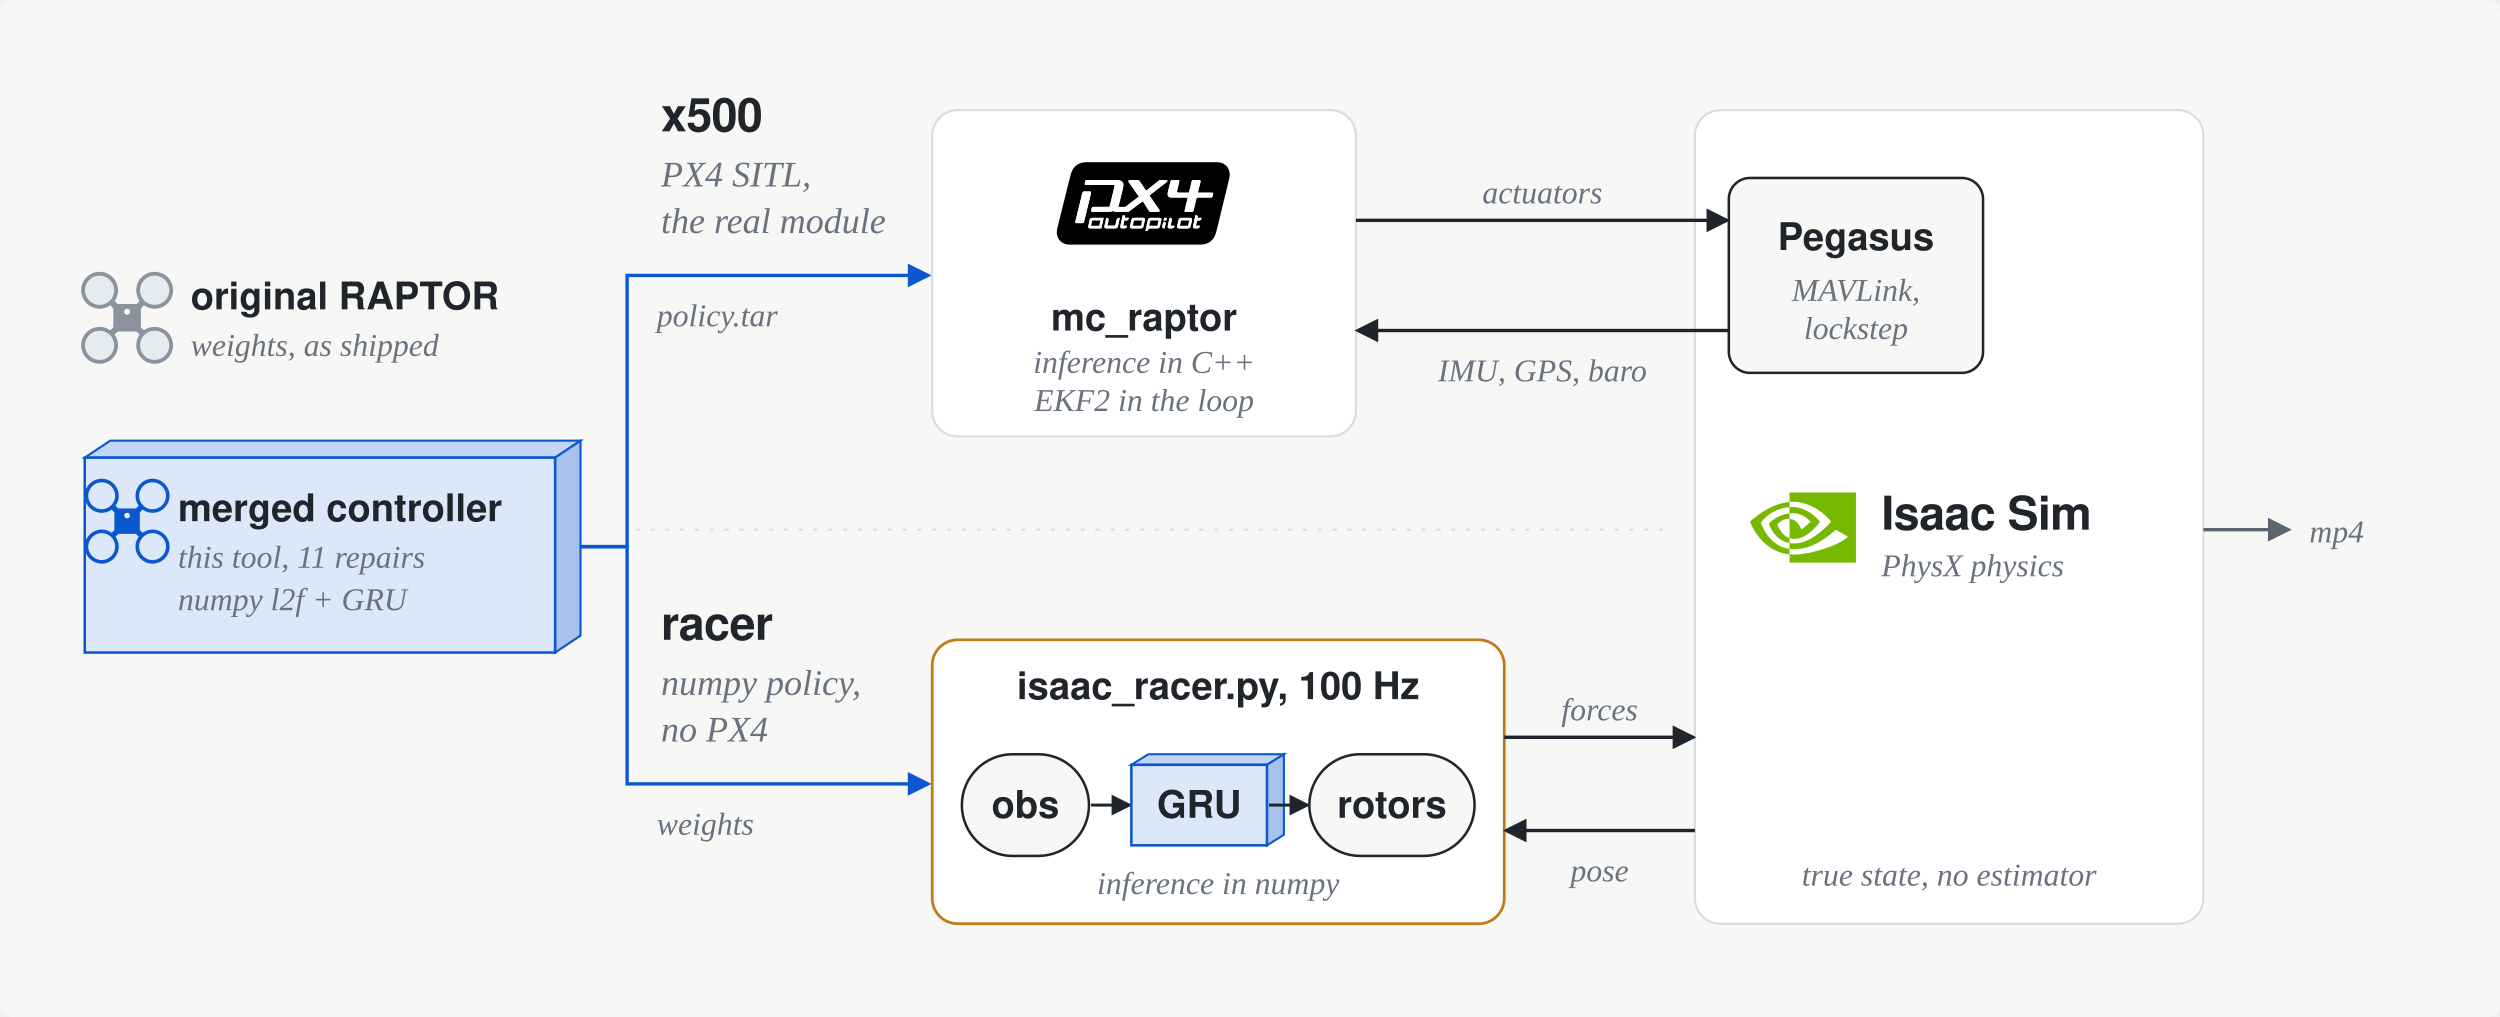
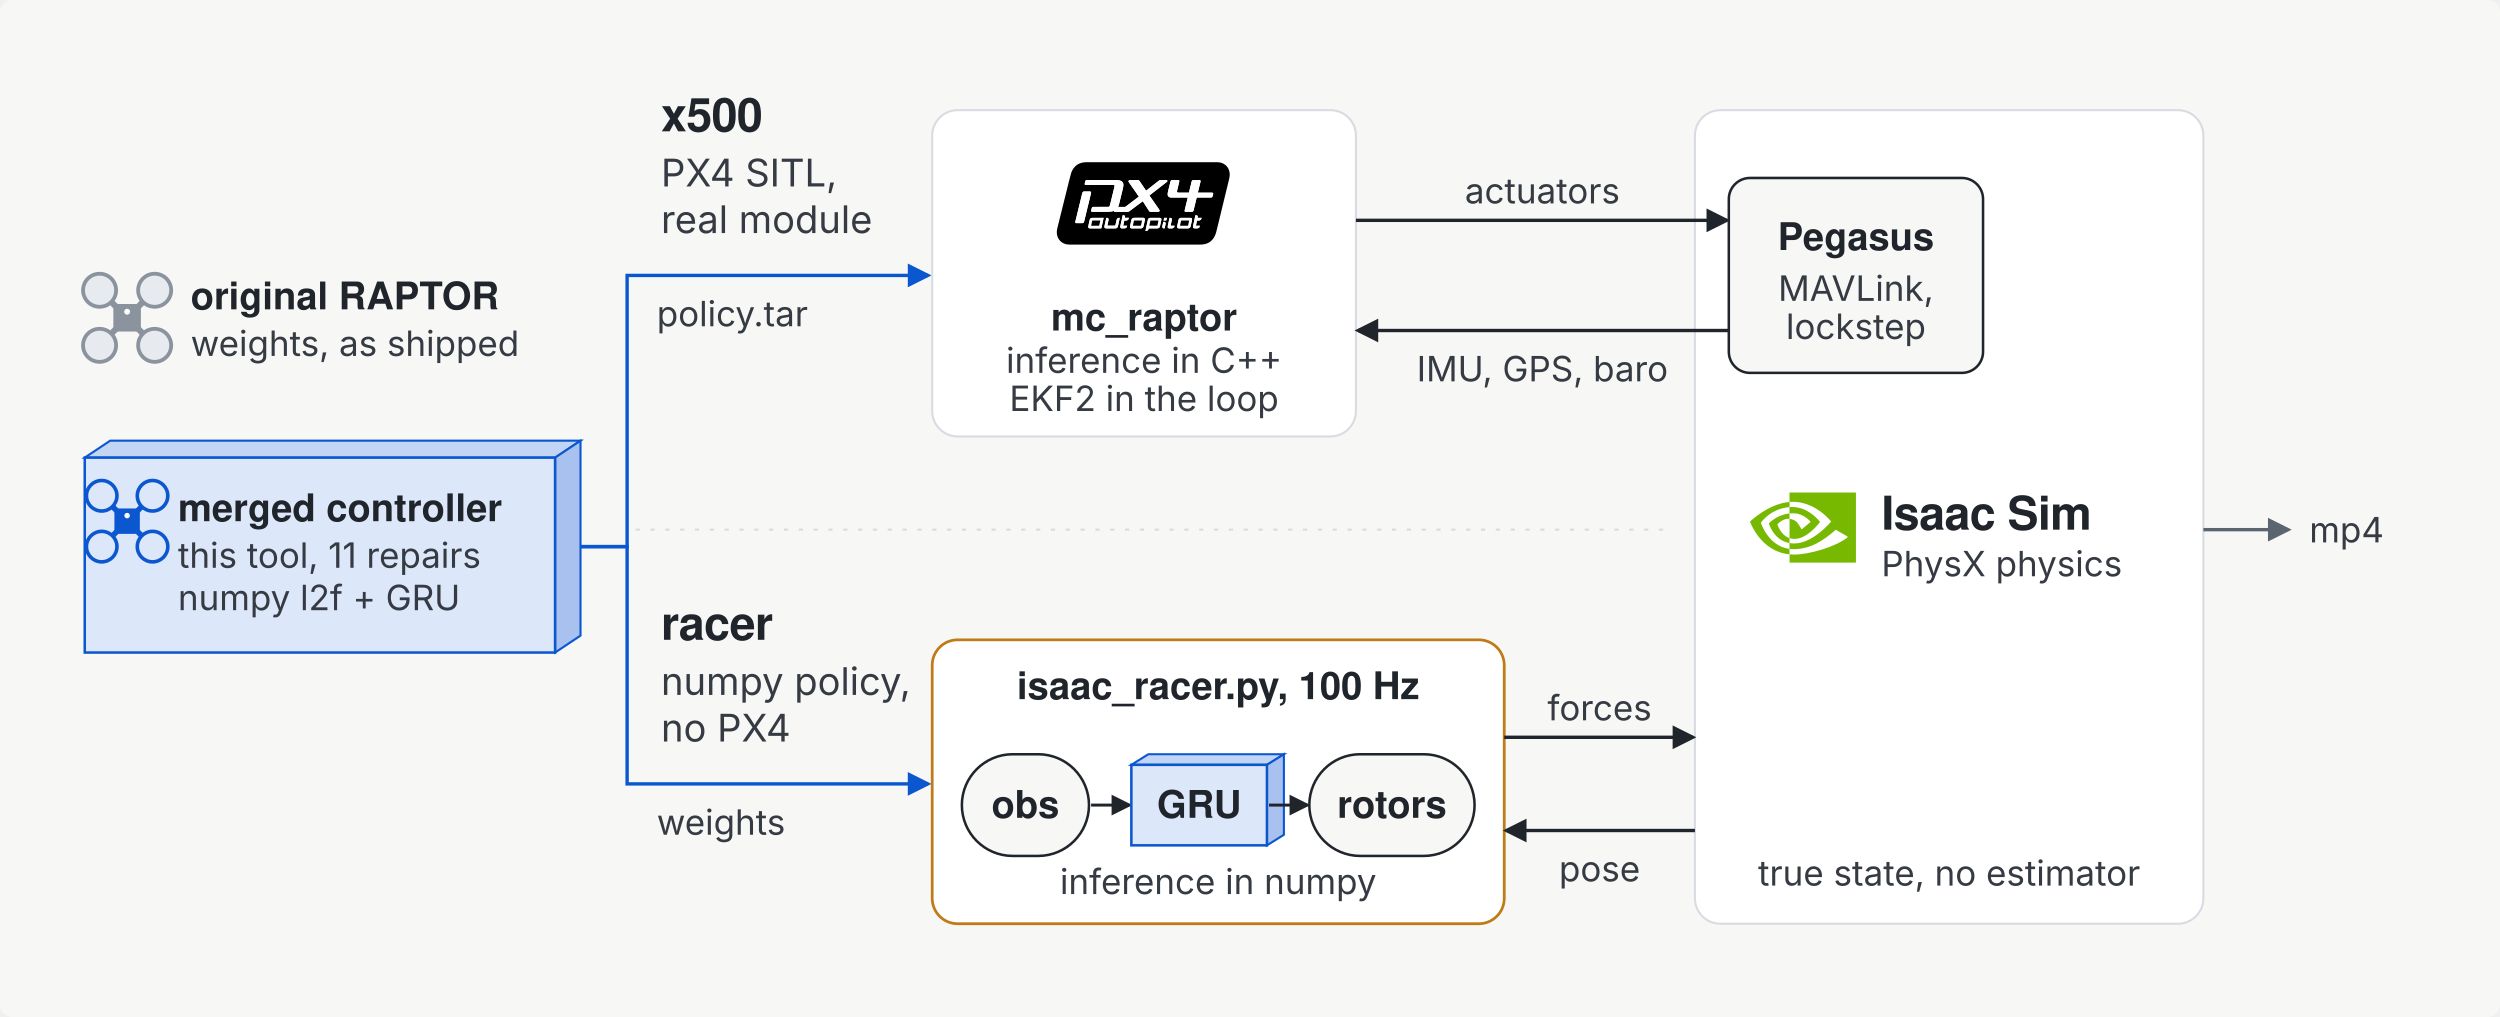
<svg xmlns="http://www.w3.org/2000/svg" width="1180" height="480" viewBox="0 0 1180 480" color="#20242B" role="img" aria-label="Two deployments of the merged controller (this tool), both with Isaac Sim as the plant: the x500 flies them through the real mc_raptor module in PX4 SITL, which talks MAVLink in lockstep to the Pegasus backend inside Isaac; the racer flies them through our numpy policy and rotor model, applying forces to a PhysX body directly.">
  <style>
text { fill: #20242B; }
.name { font: 700 22px Helvetica, Arial, sans-serif; letter-spacing: -0.3px; }
.name-sm { font: 700 18px Helvetica, Arial, sans-serif; }
- .cap { font: italic 17px Georgia, 'Times New Roman', serif; fill: #6A7280; }
- .cap-sm { font: italic 15px Georgia, 'Times New Roman', serif; fill: #6A7280; }
- .lbl-sm { font: 14px Helvetica, Arial, sans-serif; fill: #6A7280; }
+ .cap { font: 18px Inter, -apple-system, BlinkMacSystemFont, 'Segoe UI', Roboto, Helvetica, Arial, sans-serif; fill: #363B43; }
+ .cap-sm { font: 16.5px Inter, -apple-system, BlinkMacSystemFont, 'Segoe UI', Roboto, Helvetica, Arial, sans-serif; fill: #363B43; }
+ .lbl-sm { font: 15px Helvetica, Arial, sans-serif; fill: #363B43; }
.bl { fill: #0B57D0; }
</style>
  <defs>
    <marker id="arr" viewBox="0 0 10 10" refX="8.5" refY="5" markerWidth="7" markerHeight="7" orient="auto-start-reverse">
      <path d="M0 0 L10 5 L0 10 z" fill="#20242B" />
    </marker>
    <marker id="arrB" viewBox="0 0 10 10" refX="8.5" refY="5" markerWidth="7" markerHeight="7" orient="auto-start-reverse">
      <path d="M0 0 L10 5 L0 10 z" fill="#0B57D0" />
    </marker>
    <marker id="arrA" viewBox="0 0 10 10" refX="8.5" refY="5" markerWidth="7" markerHeight="7" orient="auto-start-reverse">
      <path d="M0 0 L10 5 L0 10 z" fill="#C07A17" />
    </marker>
    <marker id="arrG" viewBox="0 0 10 10" refX="8.5" refY="5" markerWidth="7" markerHeight="7" orient="auto-start-reverse">
      <path d="M0 0 L10 5 L0 10 z" fill="#5B6570" />
    </marker>
  </defs>
  <rect width="1180" height="480" rx="6" fill="#F7F8F6" />
  <path d="M47 137 L73 163 M47 163 L73 137" stroke="#8B939E" stroke-width="2.9" stroke-linecap="round" fill="none" />
  <circle cx="47" cy="137" r="7.8" fill="#E7EAEE" stroke="#8B939E" stroke-width="1.8" />
  <circle cx="73" cy="137" r="7.8" fill="#E7EAEE" stroke="#8B939E" stroke-width="1.8" />
  <circle cx="47" cy="163" r="7.8" fill="#E7EAEE" stroke="#8B939E" stroke-width="1.8" />
  <circle cx="73" cy="163" r="7.8" fill="#E7EAEE" stroke="#8B939E" stroke-width="1.8" />
  <rect x="53.5" y="143.5" width="13" height="13" rx="2.3" fill="#8B939E" />
  <circle cx="60" cy="147.14" r="1.4" fill="#FFFFFF" />
  <text x="90" y="146" class="name-sm">original RAPTOR</text>
  <text x="90" y="168" class="cap-sm">weights, as shipped</text>
  <path d="M40 216 L52 208 L274 208 L262 216 Z" fill="#C3D5F5" stroke="#0B57D0" stroke-width="1" />
  <path d="M262 216 L274 208 L274 300 L262 308 Z" fill="#A9C1EE" stroke="#0B57D0" stroke-width="1" />
  <rect x="40" y="216" width="222" height="92" fill="#DCE7FA" stroke="#0B57D0" stroke-width="1.2" />
  <path d="M48 234 L72 258 M48 258 L72 234" stroke="#0B57D0" stroke-width="2.6" stroke-linecap="round" fill="none" />
  <circle cx="48" cy="234" r="7.2" fill="#DCE7FA" stroke="#0B57D0" stroke-width="1.7" />
  <circle cx="72" cy="234" r="7.2" fill="#DCE7FA" stroke="#0B57D0" stroke-width="1.7" />
  <circle cx="48" cy="258" r="7.2" fill="#DCE7FA" stroke="#0B57D0" stroke-width="1.7" />
  <circle cx="72" cy="258" r="7.2" fill="#DCE7FA" stroke="#0B57D0" stroke-width="1.7" />
  <rect x="54.0" y="240.0" width="12" height="12" rx="2.2" fill="#0B57D0" />
  <circle cx="60" cy="243.36" r="1.3" fill="#FFFFFF" />
  <text x="84" y="246" class="name-sm">merged controller</text>
  <text x="84" y="268" class="cap-sm">this tool, 11 repairs</text>
  <text x="84" y="288" class="cap-sm">numpy l2f + GRU</text>
  <path d="M274 258.0 H296 V130 H438" stroke="#0B57D0" stroke-width="1.6" fill="none" marker-end="url(#arrB)" />
  <text x="310" y="154" text-anchor="start" class="cap-sm">policy.tar</text>
  <path d="M274 258.0 H296 V370 H438" stroke="#0B57D0" stroke-width="1.6" fill="none" marker-end="url(#arrB)" />
  <text x="310" y="394" text-anchor="start" class="cap-sm">weights</text>
  <rect x="800" y="52" width="240" height="384" rx="12" fill="#FFFFFF" stroke="#D8DCE2" />
  <path d="M300 250 H790" stroke="#D8DCE2" stroke-width="1" stroke-dasharray="2 5" />
  <svg x="826" y="224" width="50.0" height="50.0" viewBox="0.0 0.0 24.0 24.0" overflow="visible">
    <g fill="#76B900">
      <path d="M8.948 8.798v-1.43a6.7 6.7 0 0 1 .424-.018c3.922-.124 6.493 3.374 6.493 3.374s-2.774 3.851-5.75 3.851c-.398 0-.787-.062-1.158-.185v-4.346c1.528.185 1.837.857 2.747 2.385l2.04-1.714s-1.492-1.952-4-1.952a6.016 6.016 0 0 0-.796.035m0-4.735v2.138l.424-.027c5.45-.185 9.01 4.47 9.01 4.47s-4.08 4.964-8.33 4.964c-.37 0-.733-.035-1.095-.097v1.325c.3.035.61.062.91.062 3.957 0 6.82-2.023 9.593-4.408.459.371 2.34 1.263 2.73 1.652-2.633 2.208-8.772 3.984-12.253 3.984-.335 0-.653-.018-.971-.053v1.864H24V4.063zm0 10.326v1.131c-3.657-.654-4.673-4.46-4.673-4.46s1.758-1.944 4.673-2.262v1.237H8.94c-1.528-.186-2.73 1.245-2.73 1.245s.68 2.412 2.739 3.11M2.456 10.9s2.164-3.197 6.5-3.533V6.201C4.153 6.59 0 10.653 0 10.653s2.35 6.802 8.948 7.42v-1.237c-4.84-.6-6.492-5.936-6.492-5.936z" />
    </g>
  </svg>
  <text x="888" y="250" class="name">Isaac Sim</text>
  <text x="888" y="272" class="cap-sm">PhysX physics</text>
  <path d="M1040 250 H1080" stroke="#5B6570" stroke-width="1.6" fill="none" marker-end="url(#arrG)" />
  <text x="1090" y="256" class="cap-sm">mp4</text>
  <text x="312" y="62" class="name">x500</text>
  <text x="312" y="88" class="cap">PX4 SITL,</text>
-   <text x="312" y="110" class="cap">the real module</text>
+   <text x="312" y="110" class="cap">real module</text>
  <rect x="440" y="52" width="200" height="154" rx="12" fill="#FFFFFF" stroke="#D8DCE2" />
  <svg x="498.0" y="64" width="83.2" height="64.0" viewBox="0.0 0.0 650.0 500.0" overflow="visible">
    <g>
      <style type="text/css">
	.st0{fill:#FFFFFF;}
</style>
      <g>
        <path class="st0" d="M294.82,401.96c79.74,0,159.48,0.01,239.23-0.02c6.4,0,12.77-0.41,19.02-1.96   c11.51-2.86,21.12-8.67,28.49-18.07c6.12-7.8,10.16-16.62,12.59-26.13c4.11-16.08,7.95-32.24,11.87-48.37   c6.04-24.86,12.03-49.73,18.07-74.59c5.79-23.87,11.56-47.75,17.43-71.6c2.28-9.24,3.48-18.47,1.43-27.91   c-2.17-9.98-6.96-18.42-14.89-24.93c-8.8-7.22-19.09-10.24-30.31-10.24C436.83,98.12,275.92,98.12,115,98.13   c-5.72,0-11.38,0.69-16.93,2.1c-9.92,2.52-18.51,7.36-25.46,14.93c-6.72,7.32-11.33,15.91-14.11,25.36   c-2.76,9.38-5.02,18.91-7.39,28.4c-7.21,28.91-14.37,57.83-21.54,86.75c-6.83,27.54-13.6,55.09-20.52,82.61   c-2.3,9.16-3.73,18.31-1.82,27.71c2.34,11.58,8.11,20.96,17.84,27.77c8.69,6.08,18.54,8.21,28.97,8.21   C134.31,401.96,214.56,401.96,294.82,401.96z" />
        <path d="M294.82,401.96c-80.26,0-160.52,0-240.77,0c-10.43,0-20.28-2.14-28.97-8.21c-9.73-6.8-15.5-16.19-17.84-27.77   c-1.91-9.41-0.48-18.55,1.82-27.71c6.92-27.52,13.69-55.07,20.52-82.61c7.17-28.92,14.33-57.84,21.54-86.75   c2.37-9.49,4.63-19.02,7.39-28.4c2.79-9.45,7.39-18.04,14.11-25.36c6.95-7.57,15.54-12.41,25.46-14.93   c5.55-1.41,11.21-2.1,16.93-2.1c160.92-0.01,321.83-0.02,482.75,0.01c11.22,0,21.51,3.02,30.31,10.24   c7.93,6.51,12.72,14.95,14.89,24.93c2.05,9.43,0.84,18.67-1.43,27.91c-5.88,23.85-11.64,47.73-17.43,71.6   c-6.03,24.86-12.03,49.73-18.07,74.59c-3.92,16.13-7.75,32.29-11.87,48.37c-2.43,9.51-6.47,18.33-12.59,26.13   c-7.37,9.4-16.98,15.21-28.49,18.07c-6.25,1.55-12.63,1.96-19.02,1.96C454.31,401.97,374.56,401.96,294.82,401.96z M347.77,220.94   c0.2-0.26,0.25-0.37,0.33-0.44c21.16-16.45,42.32-32.89,63.48-49.34c1.51-1.17,2.99-2.45,2.37-4.68c-0.67-2.39-2.7-2.47-4.68-2.56   c-0.11,0-0.23-0.01-0.34-0.01c-6.75,0-13.51-0.14-20.26,0.09c-1.88,0.06-4.05,0.75-5.53,1.89c-12.16,9.41-24.18,18.99-36.25,28.52   c-3.71,2.93-7.42,5.85-11.18,8.81c-0.33-0.44-0.58-0.74-0.8-1.07c-7.85-11.51-15.75-22.98-23.48-34.56   c-1.81-2.71-4.04-3.73-7.14-3.7c-8.64,0.06-17.29,0.02-25.93,0.03c-1.03,0-2.07,0.01-3.09,0.13c-4.3,0.51-5.95,4.08-3.52,7.56   c8.94,12.84,17.89,25.67,26.84,38.51c3.42,4.91,6.83,9.83,10.3,14.82c-0.51,0.43-0.93,0.82-1.38,1.16   c-15.71,12-31.42,24-47.17,35.95c-0.75,0.57-1.84,0.96-2.77,0.97c-7.9,0.08-15.8,0.05-23.7,0.04c-0.47,0-0.95-0.07-1.31-0.1   c1.17-3.58,2.5-6.98,3.38-10.49c4.3-17.27,8.52-34.56,12.69-51.87c1.41-5.86,3.06-11.67,3.26-17.78   c0.28-8.53-3.37-14.09-11.46-16.73c-6.09-1.99-12.43-2.36-18.77-2.37c-34.34-0.04-68.69-0.03-103.03-0.03   c-0.52,0-1.03-0.02-1.54,0.02c-2.8,0.2-5.09,2.01-5.74,4.6c-0.73,2.92-1.44,5.85-2.09,8.8c-0.61,2.76,0.6,4.42,3.42,4.77   c0.62,0.08,1.26,0.03,1.89,0.03c32.97,0,65.94,0,98.91,0c0.92,0,1.84-0.04,2.75,0.03c2.51,0.19,3.34,1.1,3.22,3.62   c-0.05,1.01-0.26,2.03-0.5,3.03c-4.87,20.06-9.74,40.12-14.65,60.17c-0.84,3.42-1.74,6.83-2.72,10.21   c-0.64,2.21-2.08,3.64-4.54,3.74c-0.91,0.04-1.82,0.21-2.73,0.21c-6.3,0.02-12.59,0.01-18.89,0.01c-11.28,0-22.55-0.01-33.83,0.01   c-3.53,0.01-5.66,1.69-6.51,5.1c-0.71,2.87-1.39,5.75-2.06,8.63c-0.47,2.05,0.45,3.63,2.51,4.15c0.87,0.22,1.8,0.32,2.71,0.32   c18.15,0.02,36.29,0.08,54.44-0.03c4.56-0.03,9.13-0.42,13.66-0.98c3.45-0.43,6.84-1.38,10.27-2.11c0.63,2.3,1.8,3.2,4.43,3.2   c15.68-0.01,31.37,0.01,47.05-0.14c1.7-0.02,3.68-0.68,5.05-1.69c13.71-10.09,27.33-20.31,40.97-30.49   c3.09-2.31,6.18-4.6,9.32-6.94c0.34,0.49,0.58,0.81,0.79,1.14c7.53,11.71,15.09,23.4,22.54,35.17c1.34,2.11,3.02,2.9,5.38,2.89   c8.76-0.03,17.52,0,26.27-0.03c1.08,0,2.18-0.1,3.22-0.36c3.8-0.93,4.96-4.06,2.75-7.25c-6.1-8.77-12.21-17.52-18.31-26.28   C359.98,238.49,353.89,229.73,347.77,220.94z M489.13,228.49c-0.09,0.67-0.1,1.12-0.21,1.55c-3.7,15.25-7.4,30.5-11.1,45.75   c-0.84,3.47,0.48,5.31,4.08,5.35c7.38,0.07,14.77,0.07,22.15,0c3.47-0.03,5.87-2.13,6.68-5.49c3.63-15.03,7.31-30.05,10.85-45.11   c0.41-1.76,1.13-2.08,2.73-2.08c16.2,0.05,32.4,0.03,48.59,0.02c1.03,0,2.06-0.04,3.08-0.19c2.4-0.34,4.29-2.22,4.87-4.58   c0.73-2.98,1.67-5.91,2.25-8.91c0.19-0.96-0.15-2.5-0.82-3.03c-1.02-0.8-2.56-1.3-3.88-1.3c-16.6-0.08-33.2-0.05-49.8-0.05   c-0.68,0-1.36,0-2.11,0c0.05-0.55,0.05-0.95,0.14-1.33c3.21-13.09,6.42-26.18,9.65-39.26c0.9-3.67-0.67-5.86-4.43-5.89   c-7.1-0.06-14.2-0.05-21.29,0c-3.76,0.03-6.17,2.09-7.06,5.74c-3.2,13.15-6.43,26.29-9.64,39.44c-0.18,0.74-0.33,1.33-1.39,1.33   c-12.99-0.04-25.99-0.02-38.98-0.05c-2.14,0-3.59-1.27-3.84-3.4c-0.14-1.17-0.13-2.43,0.14-3.57c2.68-11.29,5.42-22.56,8.15-33.83   c0.84-3.47-0.73-5.64-4.29-5.67c-7.1-0.06-14.2-0.05-21.29,0c-3.65,0.02-5.98,1.87-6.87,5.46c-2.88,11.59-5.78,23.17-8.51,34.8   c-0.93,3.97-1.82,8.03-1.99,12.08c-0.26,6.08,3.83,10.83,9.68,11.89c1.95,0.35,3.99,0.31,5.99,0.32   c18.72,0.02,37.43,0.01,56.15,0.01C487.55,228.49,488.27,228.49,489.13,228.49z M89.55,322.76c3.72,0,7.44,0.02,11.16-0.01   c2.91-0.02,5.42-2.04,6.1-4.81c8.58-35.29,17.16-70.58,25.74-105.88c0.93-3.81-0.89-6.08-4.85-6.09c-6.52-0.01-13.04-0.01-19.57,0   c-4.38,0-6.83,2.01-7.87,6.29c-5.09,20.99-10.21,41.97-15.32,62.96c-3.46,14.19-6.92,28.38-10.36,42.58   c-0.77,3.18,0.65,4.93,3.98,4.95C82.23,322.78,85.89,322.76,89.55,322.76z M345.36,342.26c0.77,0,1.45,0,2.13,0   c9.78,0,19.57,0.02,29.35-0.01c4.94-0.01,8.85-3.05,9.86-7.62c1.73-7.83,3.44-15.66,5.13-23.5c1.01-4.66-1.4-7.83-6.17-7.86   c-11.38-0.07-22.77-0.08-34.15,0c-4.84,0.04-8.44,3.17-9.46,7.83c-1.91,8.72-3.84,17.44-5.74,26.16   c-1.05,4.82-2.06,9.65-3.08,14.48C339.59,352.7,343.88,349.37,345.36,342.26z M178.96,303.44c-0.38-0.09-0.54-0.17-0.7-0.17   c-13.84-0.01-27.68-0.09-41.52,0.03c-4.83,0.04-8.29,3.27-9.31,8.02c-1.65,7.67-3.3,15.34-4.99,23c-1.03,4.66,1.32,7.89,6.07,7.92   c13.56,0.07,27.11,0.01,40.67,0.05c1.08,0,1.42-0.36,1.64-1.42c0.98-4.85,2.1-9.66,3.16-14.49   C175.63,318.77,177.28,311.17,178.96,303.44z M308.09,303.25c-5.55,0-11.1,0-16.65,0c-0.06,0-0.11,0-0.17,0   c-5.2,0.07-8.89,3.09-9.96,8.13c-1.63,7.68-3.28,15.35-4.95,23.02c-1,4.58,1.32,7.8,5.98,7.83c11.45,0.08,22.89,0.07,34.34,0   c4.63-0.03,8.34-3.13,9.33-7.57c1.8-8.05,3.58-16.1,5.3-24.16c0.21-0.96,0.16-2.07-0.1-3.03c-0.74-2.8-2.94-4.2-6.46-4.21   C319.19,303.23,313.64,303.25,308.09,303.25z M473.33,342.26c5.55,0,11.1,0.02,16.65-0.01c5.04-0.02,8.77-2.91,9.87-7.79   c1.75-7.77,3.42-15.55,5.09-23.34c1.02-4.76-1.27-7.82-6.09-7.85c-11.39-0.08-22.78-0.08-34.17,0c-4.85,0.03-8.45,3.06-9.51,7.8   c-1.55,6.94-3.03,13.89-4.54,20.84c-0.17,0.78-0.29,1.57-0.46,2.34c-1.09,4.82,1.36,7.95,6.33,7.99   C462.11,342.29,467.72,342.26,473.33,342.26z M192.74,332.26c0-0.42-0.06-0.77,0.01-1.1c1.31-5.94,2.64-11.87,3.97-17.81   c0.12-0.55,0.24-1.11,0.37-1.67c1.23-5.49-1.4-8.62-7.03-8.45c-0.95,0.03-1.35,0.27-1.57,1.3c-2.12,10.01-4.34,20-6.48,30.01   c-0.98,4.58,1.42,7.66,6.12,7.69c11.38,0.07,22.77,0.07,34.15,0c4.81-0.03,8.56-3.33,9.56-7.99c1.65-7.73,3.37-15.44,5.04-23.16   c0.55-2.53,1.06-5.07,1.59-7.62c-5.73-0.93-10.51,2.17-11.71,7.47c-0.88,3.88-1.66,7.78-2.51,11.67c-0.71,3.25-1.45,6.49-2.15,9.65   C212.16,332.26,202.45,332.26,192.74,332.26z M525.75,303.27c0.14-1.77,0.54-3.38,0.33-4.91c-0.43-3.22-3.32-4.94-7.39-4.81   c-0.92,0.03-1.28,0.33-1.47,1.23c-2.88,13.45-5.79,26.9-8.69,40.34c-0.73,3.4,1.19,6.56,4.64,6.84c4.08,0.33,8.24,0.44,12.31,0.05   c4.97-0.47,8.23-4.55,8.31-9.7c-4.79,0-9.58,0-14.41,0c-0.02-0.35-0.08-0.58-0.03-0.79c1.26-5.83,2.5-11.67,3.84-17.49   c0.09-0.38,0.86-0.84,1.33-0.87c2.05-0.1,4.12-0.03,6.18-0.04c5.14-0.03,9.45-4.43,9.48-9.87   C535.34,303.27,530.51,303.27,525.75,303.27z M255.24,313.14c2.68,0,5.19,0.03,7.71-0.01c4.88-0.07,9.22-4.75,9.02-9.91   c-4.76,0-9.54,0-14.47,0c0.15-0.83,0.26-1.44,0.38-2.04c0.64-3.29-0.58-6.14-3.37-7.03c-1.52-0.49-3.3-0.64-4.83-0.3   c-0.55,0.12-0.7,2.09-1.02,3.22c-0.05,0.16-0.06,0.34-0.09,0.5c-2.69,12.28-5.4,24.55-8.07,36.83c-0.93,4.31,1.01,7.39,5.2,7.72   c3.81,0.3,7.68,0.33,11.48-0.04c5.08-0.5,8.69-4.86,8.49-9.78c-4.82,0-9.66,0-14.61,0C252.47,325.81,253.85,319.5,255.24,313.14z    M425.9,332.34c1.58-7.21,3.12-14.26,4.67-21.3c0.72-3.28-0.39-6.1-3.13-7.16c-1.24-0.48-2.67-0.42-4.02-0.64   c-1.06-0.17-1.41,0.44-1.6,1.31c-2.18,10.05-4.42,20.1-6.54,30.17c-0.88,4.17,1.23,7.15,5.38,7.44c3.64,0.25,7.33,0.29,10.97,0   c5.27-0.42,8.89-4.55,8.91-9.81C435.7,332.34,430.86,332.34,425.9,332.34z M401.48,317.9c-2.43-0.01-2.46-0.02-2.96,2.31   c-0.99,4.6-1.94,9.22-2.93,13.82c-1.13,5.22,1.23,8.17,6.53,8.27c1.35,0.03,1.89-0.41,2.16-1.7c1.03-5.06,2.12-10.11,3.24-15.15   C408.48,321.04,406,317.91,401.48,317.9z M400.15,312.96c0.26,0.08,0.37,0.15,0.48,0.15c1.94,0.01,3.89,0.03,5.83,0.03   c3.78,0,3.8,0.01,4.59-3.66c0.43-2.01,0.79-4.04,1.21-6.15c-3.51,0-6.69,0-9.99,0C401.56,306.55,400.87,309.7,400.15,312.96z" />
        <path class="st0" d="M347.77,220.94c6.11,8.79,12.21,17.55,18.31,26.31c6.1,8.76,12.21,17.52,18.31,26.28   c2.22,3.19,1.05,6.31-2.75,7.25c-1.04,0.26-2.15,0.35-3.22,0.36c-8.76,0.03-17.52,0-26.27,0.03c-2.36,0.01-4.04-0.78-5.38-2.89   c-7.45-11.77-15.01-23.46-22.54-35.17c-0.21-0.33-0.45-0.65-0.79-1.14c-3.14,2.34-6.24,4.63-9.32,6.94   c-13.64,10.18-27.26,20.4-40.97,30.49c-1.37,1.01-3.35,1.67-5.05,1.69c-15.68,0.15-31.37,0.13-47.05,0.14   c-2.63,0-3.79-0.9-4.43-3.2c-3.43,0.72-6.82,1.68-10.27,2.11c-4.53,0.56-9.1,0.96-13.66,0.98c-18.14,0.11-36.29,0.05-54.44,0.03   c-0.9,0-1.83-0.09-2.71-0.32c-2.05-0.52-2.98-2.1-2.51-4.15c0.67-2.88,1.34-5.76,2.06-8.63c0.84-3.4,2.98-5.09,6.51-5.1   c11.28-0.02,22.55-0.01,33.83-0.01c6.3,0,12.59,0.01,18.89-0.01c0.91,0,1.82-0.17,2.73-0.21c2.47-0.1,3.9-1.52,4.54-3.74   c0.98-3.38,1.89-6.79,2.72-10.21c4.9-20.05,9.78-40.11,14.65-60.17c0.24-0.99,0.45-2.01,0.5-3.03c0.12-2.52-0.71-3.43-3.22-3.62   c-0.91-0.07-1.83-0.03-2.75-0.03c-32.97,0-65.94,0-98.91,0c-0.63,0-1.27,0.04-1.89-0.03c-2.82-0.34-4.03-2-3.42-4.77   c0.65-2.94,1.36-5.87,2.09-8.8c0.65-2.59,2.93-4.39,5.74-4.6c0.51-0.04,1.03-0.02,1.54-0.02c34.34,0,68.69-0.01,103.03,0.03   c6.34,0.01,12.68,0.38,18.77,2.37c8.09,2.65,11.74,8.2,11.46,16.73c-0.2,6.11-1.85,11.92-3.26,17.78   c-4.17,17.3-8.39,34.6-12.69,51.87c-0.88,3.51-2.21,6.91-3.38,10.49c0.36,0.03,0.84,0.1,1.31,0.1c7.9,0.01,15.8,0.04,23.7-0.04   c0.94-0.01,2.02-0.4,2.77-0.97c15.75-11.95,31.46-23.95,47.17-35.95c0.45-0.34,0.86-0.72,1.38-1.16   c-3.47-4.99-6.88-9.91-10.3-14.82c-8.94-12.84-17.89-25.67-26.84-38.51c-2.43-3.48-0.77-7.05,3.52-7.56   c1.02-0.12,2.06-0.13,3.09-0.13c8.64-0.01,17.29,0.04,25.93-0.03c3.1-0.02,5.33,0.99,7.14,3.7c7.73,11.59,15.64,23.05,23.48,34.56   c0.22,0.33,0.47,0.63,0.8,1.07c3.76-2.96,7.47-5.88,11.18-8.81c12.07-9.53,24.09-19.11,36.25-28.52c1.47-1.14,3.65-1.83,5.53-1.89   c6.75-0.22,13.51-0.09,20.26-0.09c0.11,0,0.23,0,0.34,0.01c1.98,0.08,4.01,0.17,4.68,2.56c0.62,2.22-0.86,3.5-2.37,4.68   c-21.16,16.45-42.32,32.9-63.48,49.34C348.02,220.57,347.97,220.68,347.77,220.94z" />
        <path class="st0" d="M489.13,228.49c-0.86,0-1.59,0-2.32,0c-18.72,0-37.43,0.01-56.15-0.01c-2,0-4.04,0.04-5.99-0.32   c-5.85-1.06-9.94-5.81-9.68-11.89c0.17-4.05,1.06-8.11,1.99-12.08c2.73-11.62,5.63-23.21,8.51-34.8c0.89-3.59,3.22-5.44,6.87-5.46   c7.1-0.05,14.2-0.05,21.29,0c3.56,0.03,5.13,2.2,4.29,5.67c-2.73,11.27-5.47,22.55-8.15,33.83c-0.27,1.14-0.28,2.4-0.14,3.57   c0.26,2.13,1.7,3.39,3.84,3.4c12.99,0.03,25.99,0,38.98,0.05c1.05,0,1.2-0.58,1.39-1.33c3.21-13.15,6.43-26.29,9.64-39.44   c0.89-3.65,3.3-5.71,7.06-5.74c7.1-0.05,14.2-0.05,21.29,0c3.76,0.03,5.34,2.22,4.43,5.89c-3.22,13.09-6.44,26.17-9.65,39.26   c-0.09,0.38-0.09,0.79-0.14,1.33c0.75,0,1.43,0,2.11,0c16.6,0,33.2-0.03,49.8,0.05c1.32,0.01,2.85,0.51,3.88,1.3   c0.68,0.53,1.01,2.07,0.82,3.03c-0.58,3-1.52,5.93-2.25,8.91c-0.58,2.36-2.47,4.24-4.87,4.58c-1.01,0.15-2.05,0.19-3.08,0.19   c-16.2,0.01-32.4,0.03-48.59-0.02c-1.6-0.01-2.32,0.32-2.73,2.08c-3.54,15.06-7.22,30.08-10.85,45.11   c-0.81,3.36-3.21,5.46-6.68,5.49c-7.38,0.07-14.77,0.07-22.15,0c-3.6-0.03-4.92-1.88-4.08-5.35c3.7-15.25,7.41-30.5,11.1-45.75   C489.03,229.6,489.05,229.15,489.13,228.49z" />
        <path class="st0" d="M89.55,322.76c-3.66,0-7.32,0.02-10.98,0c-3.33-0.02-4.75-1.77-3.98-4.95c3.44-14.2,6.9-28.39,10.36-42.58   c5.11-20.99,10.23-41.97,15.32-62.96c1.04-4.29,3.49-6.29,7.87-6.29c6.52,0,13.04-0.01,19.57,0c3.96,0.01,5.77,2.28,4.85,6.09   c-8.58,35.29-17.16,70.59-25.74,105.88c-0.67,2.77-3.19,4.79-6.1,4.81C96.99,322.78,93.27,322.76,89.55,322.76z" />
        <path class="st0" d="M345.36,342.26c-1.47,7.11-5.76,10.44-12.14,9.48c1.03-4.83,2.03-9.66,3.08-14.48   c1.9-8.72,3.83-17.44,5.74-26.16c1.02-4.67,4.62-7.8,9.46-7.83c11.38-0.08,22.77-0.08,34.15,0c4.77,0.03,7.18,3.2,6.17,7.86   c-1.69,7.84-3.4,15.67-5.13,23.5c-1.01,4.57-4.92,7.61-9.86,7.62c-9.78,0.02-19.57,0.01-29.35,0.01   C346.81,342.26,346.13,342.26,345.36,342.26z M381.26,313.22c-9.88,0-19.63,0-29.58,0c-1.37,6.28-2.75,12.59-4.16,19.03   c9.9,0,19.66,0,29.58,0C378.48,325.96,379.86,319.65,381.26,313.22z" />
        <path class="st0" d="M178.96,303.44c-1.68,7.73-3.33,15.33-4.99,22.93c-1.06,4.83-2.17,9.65-3.16,14.49   c-0.21,1.06-0.56,1.42-1.64,1.42c-13.56-0.03-27.11,0.02-40.67-0.05c-4.76-0.02-7.1-3.25-6.07-7.92c1.69-7.66,3.34-15.33,4.99-23   c1.02-4.75,4.48-7.98,9.31-8.02c13.84-0.11,27.68-0.03,41.52-0.03C178.42,303.27,178.58,303.35,178.96,303.44z M132.95,332.35   c9.64,0,19.14,0.01,28.63-0.05c0.4,0,1.05-0.61,1.15-1.04c0.88-3.71,1.66-7.44,2.47-11.16c0.49-2.26,1-4.52,1.52-6.88   c-9.99,0-19.76,0-29.56,0C135.77,319.55,134.39,325.82,132.95,332.35z" />
        <path class="st0" d="M308.09,303.25c5.55,0,11.1-0.02,16.65,0.01c3.52,0.02,5.72,1.41,6.46,4.21c0.25,0.96,0.3,2.06,0.1,3.03   c-1.72,8.07-3.5,16.12-5.3,24.16c-0.99,4.44-4.7,7.54-9.33,7.57c-11.45,0.07-22.89,0.08-34.34,0c-4.66-0.03-6.98-3.26-5.98-7.83   c1.68-7.67,3.32-15.34,4.95-23.02c1.07-5.03,4.76-8.06,9.96-8.13c0.06,0,0.11,0,0.17,0C296.99,303.25,302.54,303.25,308.09,303.25z    M286.85,332.35c9.64,0,19.08,0.02,28.52-0.05c0.44,0,1.14-0.64,1.26-1.1c0.76-2.97,1.41-5.98,2.07-8.98   c0.65-2.97,1.27-5.95,1.9-8.97c-9.98,0-19.74,0-29.52,0C289.66,319.61,288.28,325.88,286.85,332.35z" />
        <path class="st0" d="M473.33,342.26c-5.61,0-11.22,0.03-16.83-0.01c-4.98-0.04-7.42-3.17-6.33-7.99c0.17-0.78,0.3-1.57,0.46-2.34   c1.51-6.95,2.99-13.9,4.54-20.84c1.06-4.74,4.66-7.76,9.51-7.8c11.39-0.08,22.78-0.08,34.17,0c4.82,0.03,7.11,3.09,6.09,7.85   c-1.67,7.78-3.33,15.57-5.09,23.34c-1.1,4.88-4.82,7.76-9.87,7.79C484.43,342.28,478.88,342.26,473.33,342.26z M460.65,332.34   c9.65,0,19.19,0.01,28.73-0.05c0.36,0,0.93-0.68,1.05-1.14c0.74-2.92,1.39-5.86,2.03-8.8c0.66-3.02,1.28-6.05,1.94-9.14   c-9.97,0-19.73,0-29.54,0C463.46,319.59,462.07,325.9,460.65,332.34z" />
        <path class="st0" d="M192.74,332.26c9.71,0,19.42,0,29.36,0c0.71-3.16,1.45-6.4,2.15-9.65c0.85-3.89,1.63-7.79,2.51-11.67   c1.21-5.3,5.98-8.4,11.71-7.47c-0.53,2.54-1.04,5.08-1.59,7.62c-1.68,7.72-3.39,15.43-5.04,23.16c-1,4.66-4.75,7.96-9.56,7.99   c-11.38,0.07-22.77,0.07-34.15,0c-4.71-0.03-7.1-3.1-6.12-7.69c2.14-10.01,4.36-20,6.48-30.01c0.22-1.03,0.62-1.27,1.57-1.3   c5.63-0.16,8.25,2.97,7.03,8.45c-0.12,0.55-0.24,1.11-0.37,1.67c-1.33,5.94-2.66,11.87-3.97,17.81   C192.68,331.49,192.74,331.84,192.74,332.26z" />
        <path class="st0" d="M525.75,303.27c4.76,0,9.59,0,14.42,0c-0.03,5.44-4.33,9.84-9.48,9.87c-2.06,0.01-4.12-0.05-6.18,0.04   c-0.47,0.02-1.24,0.48-1.33,0.87c-1.33,5.82-2.58,11.65-3.84,17.49c-0.04,0.21,0.02,0.44,0.03,0.79c4.83,0,9.62,0,14.41,0   c-0.08,5.15-3.33,9.23-8.31,9.7c-4.07,0.38-8.23,0.27-12.31-0.05c-3.45-0.28-5.38-3.43-4.64-6.84c2.9-13.45,5.81-26.89,8.69-40.34   c0.19-0.9,0.55-1.2,1.47-1.23c4.07-0.13,6.95,1.59,7.39,4.81C526.29,299.89,525.89,301.5,525.75,303.27z" />
        <path class="st0" d="M255.24,313.14c-1.39,6.36-2.77,12.67-4.19,19.16c4.95,0,9.78,0,14.61,0c0.2,4.92-3.41,9.28-8.49,9.78   c-3.8,0.37-7.67,0.33-11.48,0.04c-4.2-0.33-6.14-3.42-5.2-7.72c2.66-12.28,5.37-24.56,8.07-36.83c0.04-0.17,0.05-0.34,0.09-0.5   c0.33-1.13,0.48-3.1,1.02-3.22c1.53-0.33,3.32-0.18,4.83,0.3c2.79,0.89,4.01,3.75,3.37,7.03c-0.12,0.6-0.22,1.21-0.38,2.04   c4.93,0,9.71,0,14.47,0c0.21,5.16-4.13,9.84-9.02,9.91C260.43,313.16,257.92,313.14,255.24,313.14z" />
        <path class="st0" d="M425.9,332.34c4.97,0,9.81,0,14.65,0c-0.02,5.26-3.64,9.39-8.91,9.81c-3.64,0.29-7.33,0.26-10.97,0   c-4.15-0.29-6.26-3.27-5.38-7.44c2.12-10.07,4.35-20.11,6.54-30.17c0.19-0.87,0.54-1.49,1.6-1.31c1.34,0.22,2.78,0.17,4.02,0.64   c2.74,1.06,3.85,3.88,3.13,7.16C429.01,318.09,427.47,325.13,425.9,332.34z" />
        <path class="st0" d="M401.48,317.9c4.53,0.02,7.01,3.15,6.03,7.55c-1.11,5.04-2.21,10.09-3.24,15.15c-0.26,1.29-0.81,1.73-2.16,1.7   c-5.3-0.1-7.66-3.05-6.53-8.27c1-4.6,1.94-9.22,2.93-13.82C399.02,317.88,399.05,317.89,401.48,317.9z" />
        <path class="st0" d="M400.15,312.96c0.71-3.26,1.41-6.41,2.11-9.62c3.3,0,6.49,0,9.99,0c-0.41,2.11-0.77,4.14-1.21,6.15   c-0.79,3.66-0.81,3.66-4.59,3.66c-1.94,0-3.89-0.01-5.83-0.03C400.52,313.11,400.41,313.04,400.15,312.96z" />
        <path d="M381.26,313.22c-1.4,6.42-2.78,12.73-4.15,19.03c-9.92,0-19.68,0-29.58,0c1.41-6.43,2.78-12.74,4.16-19.03   C361.63,313.22,371.38,313.22,381.26,313.22z" />
        <path d="M132.95,332.35c1.44-6.52,2.82-12.79,4.22-19.13c9.8,0,19.57,0,29.56,0c-0.52,2.36-1.03,4.62-1.52,6.88   c-0.81,3.72-1.59,7.45-2.47,11.16c-0.1,0.43-0.75,1.04-1.15,1.04C152.09,332.36,142.6,332.35,132.95,332.35z" />
        <path d="M286.85,332.35c1.43-6.47,2.82-12.74,4.23-19.1c9.78,0,19.55,0,29.52,0c-0.64,3.02-1.25,6-1.9,8.97   c-0.66,3-1.31,6.01-2.07,8.98c-0.12,0.46-0.82,1.1-1.26,1.1C305.93,332.36,296.49,332.35,286.85,332.35z" />
        <path d="M460.65,332.34c1.42-6.44,2.81-12.75,4.21-19.13c9.82,0,19.58,0,29.54,0c-0.65,3.08-1.27,6.11-1.94,9.14   c-0.64,2.94-1.3,5.88-2.03,8.8c-0.11,0.46-0.69,1.14-1.05,1.14C479.85,332.36,470.3,332.34,460.65,332.34z" />
      </g>
    </g>
  </svg>
  <text x="540.0" y="156" text-anchor="middle" class="name-sm">mc_raptor</text>
  <text x="540.0" y="176" text-anchor="middle" class="cap-sm">inference in C++</text>
  <text x="540.0" y="194" text-anchor="middle" class="cap-sm">EKF2 in the loop</text>
  <rect x="816" y="84" width="120" height="92" rx="10" fill="#F7F8F6" stroke="#20242B" stroke-width="1.2" />
  <text x="876.0" y="118" text-anchor="middle" class="name-sm">Pegasus</text>
  <text x="876.0" y="142" text-anchor="middle" class="cap-sm">MAVLink,</text>
  <text x="876.0" y="160" text-anchor="middle" class="cap-sm">lockstep</text>
  <path d="M640 104 H815" stroke="#20242B" stroke-width="1.6" fill="none" marker-end="url(#arr)" />
  <text x="728.0" y="96" text-anchor="middle" class="cap-sm">actuators</text>
  <path d="M816 156 H641" stroke="#20242B" stroke-width="1.6" fill="none" marker-end="url(#arr)" />
  <text x="728.0" y="180" text-anchor="middle" class="cap-sm">IMU, GPS, baro</text>
  <text x="312" y="302" class="name">racer</text>
  <text x="312" y="328" class="cap">numpy policy,</text>
  <text x="312" y="350" class="cap">no PX4</text>
  <rect x="440" y="302" width="270" height="134" rx="12" fill="#FFFFFF" stroke="#C07A17" stroke-width="1.3" />
  <text x="575.0" y="330" text-anchor="middle" class="name-sm" fill="#C07A17">isaac_racer.py, 100 Hz</text>
  <text x="575.0" y="422" text-anchor="middle" class="cap-sm">inference in numpy</text>
  <rect x="454" y="356" width="60" height="48" rx="24" fill="#F7F8F6" stroke="#20242B" stroke-width="1.2" />
  <text x="484.0" y="386.0" text-anchor="middle" class="name-sm">obs</text>
  <path d="M515 380.0 H533" stroke="#20242B" stroke-width="1.4" fill="none" marker-end="url(#arr)" />
  <path d="M534 361 L542 356 L606 356 L598 361 Z" fill="#C3D5F5" stroke="#0B57D0" stroke-width="1" />
  <path d="M598 361 L606 356 L606 394 L598 399 Z" fill="#A9C1EE" stroke="#0B57D0" stroke-width="1" />
  <rect x="534" y="361" width="64" height="38" fill="#DCE7FA" stroke="#0B57D0" stroke-width="1.2" />
  <text x="566.0" y="386.0" text-anchor="middle" class="name-sm">GRU</text>
  <path d="M599 380.0 H617" stroke="#20242B" stroke-width="1.4" fill="none" marker-end="url(#arr)" />
  <rect x="618" y="356" width="78" height="48" rx="24" fill="#F7F8F6" stroke="#20242B" stroke-width="1.2" />
  <text x="657.0" y="386.0" text-anchor="middle" class="name-sm">rotors</text>
  <path d="M710 348 H799" stroke="#20242B" stroke-width="1.6" fill="none" marker-end="url(#arr)" />
  <text x="755.0" y="340" text-anchor="middle" class="cap-sm">forces</text>
  <path d="M800 392 H711" stroke="#20242B" stroke-width="1.6" fill="none" marker-end="url(#arr)" />
  <text x="755.0" y="416" text-anchor="middle" class="cap-sm">pose</text>
  <text x="920.0" y="418" text-anchor="middle" class="cap-sm">true state, no estimator</text>
</svg>
